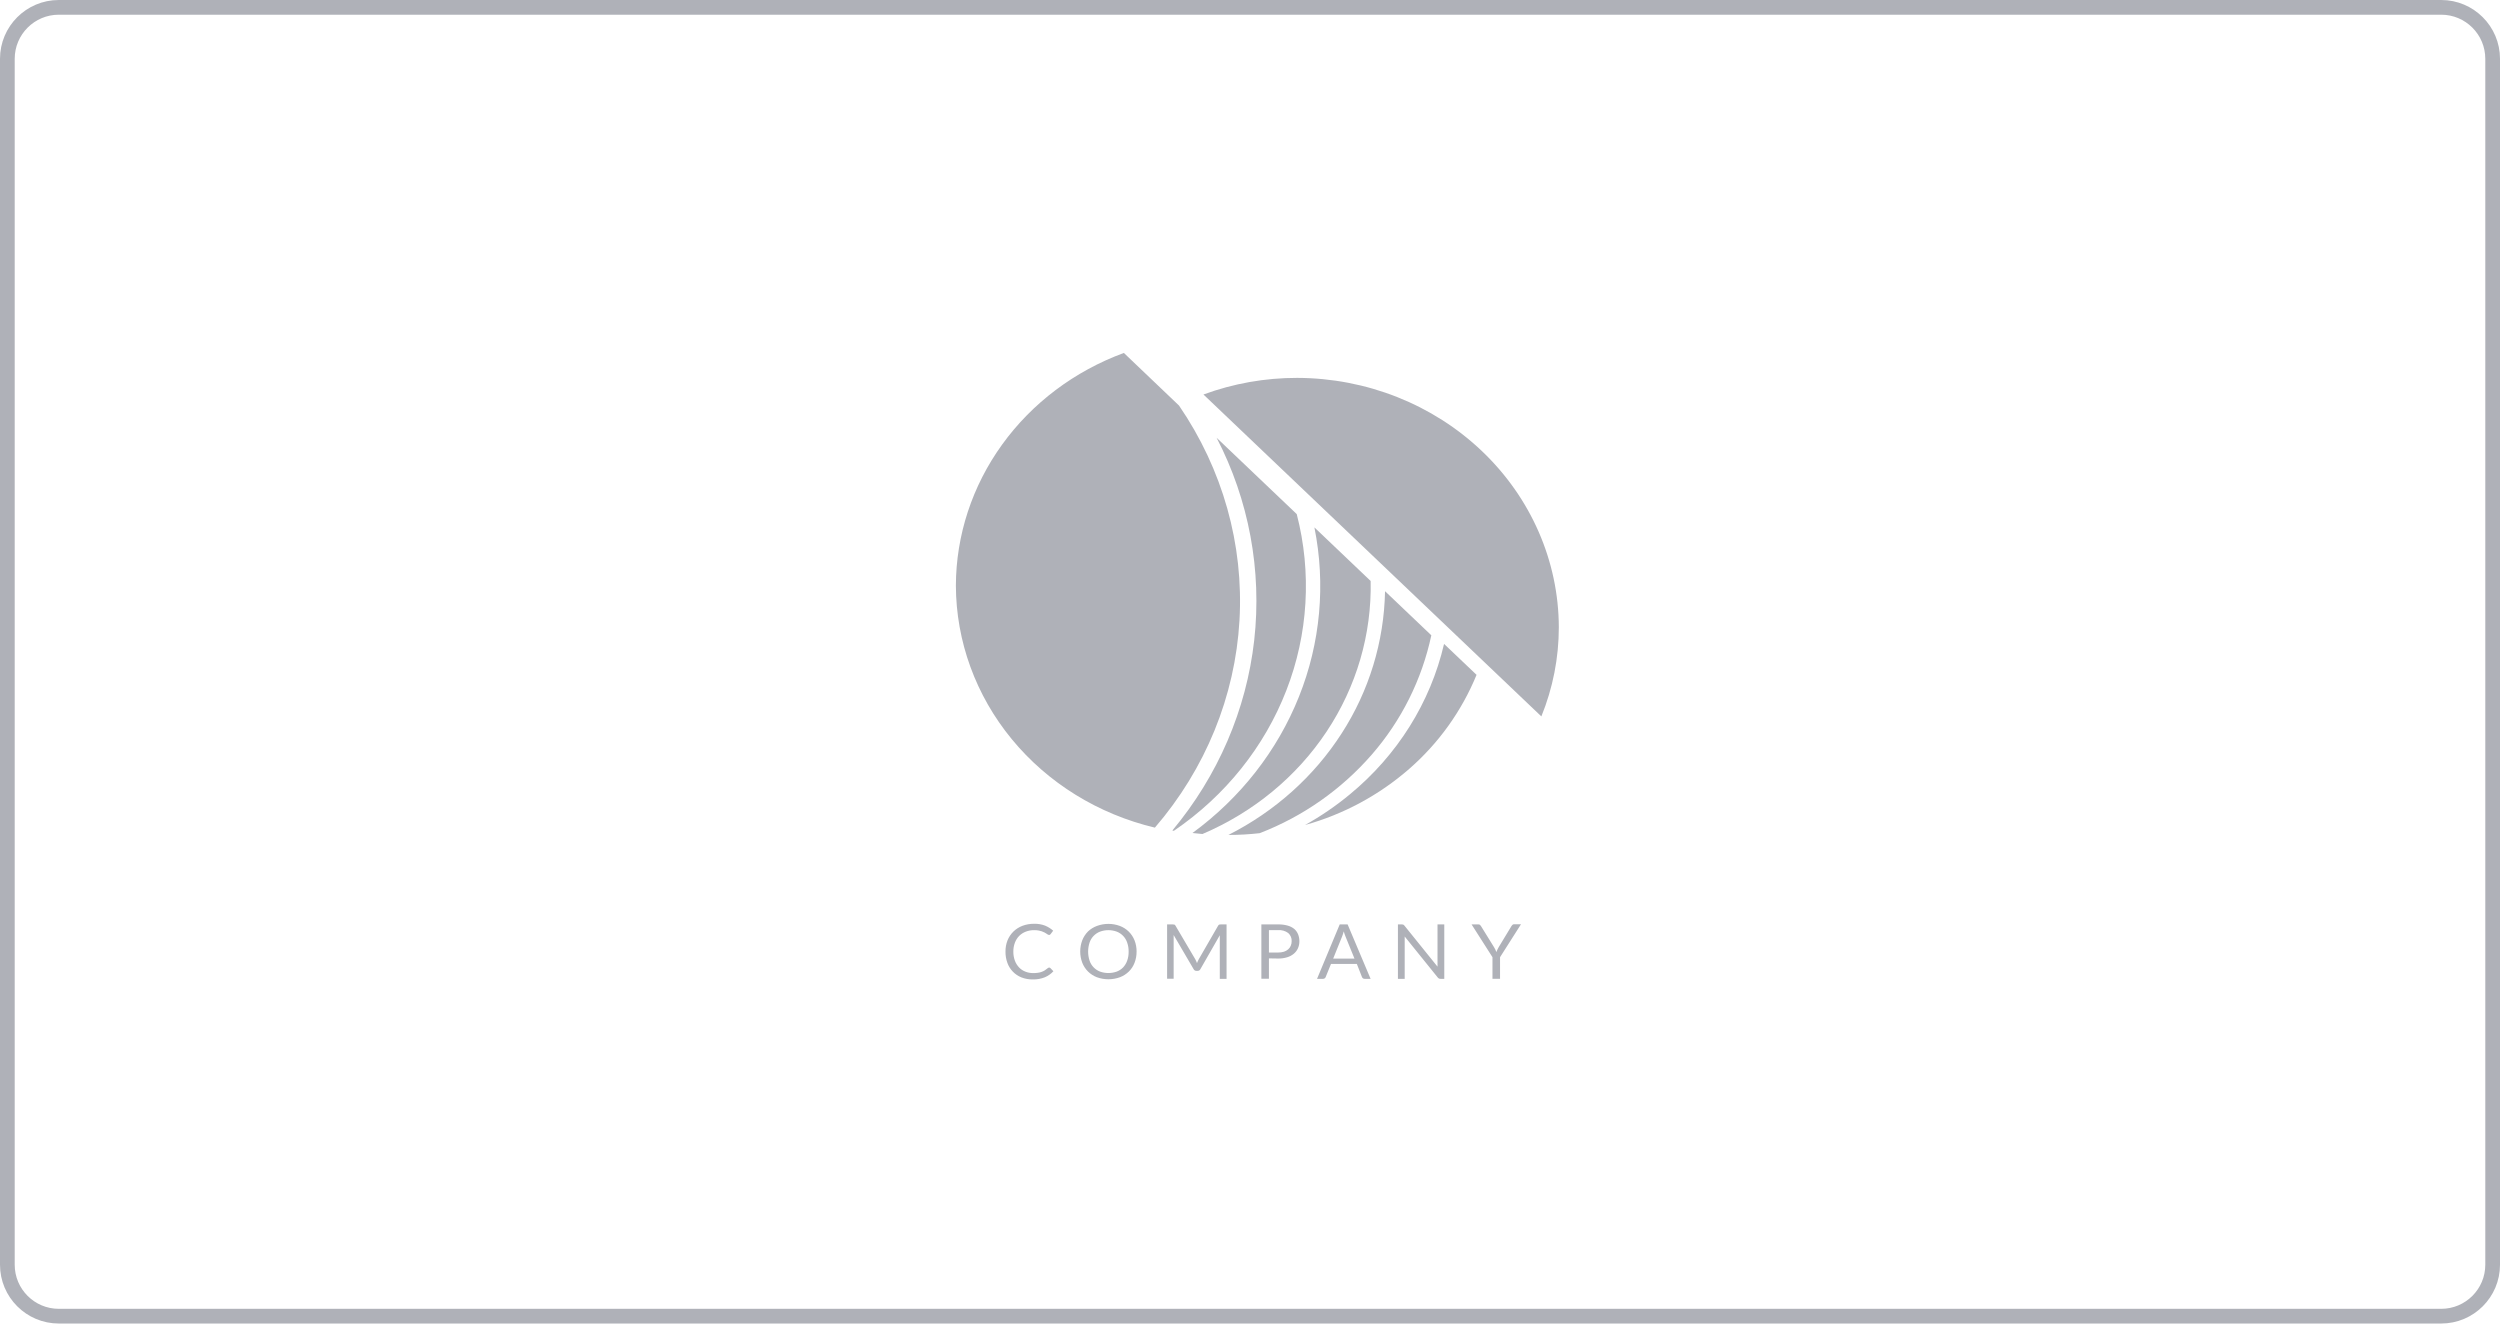
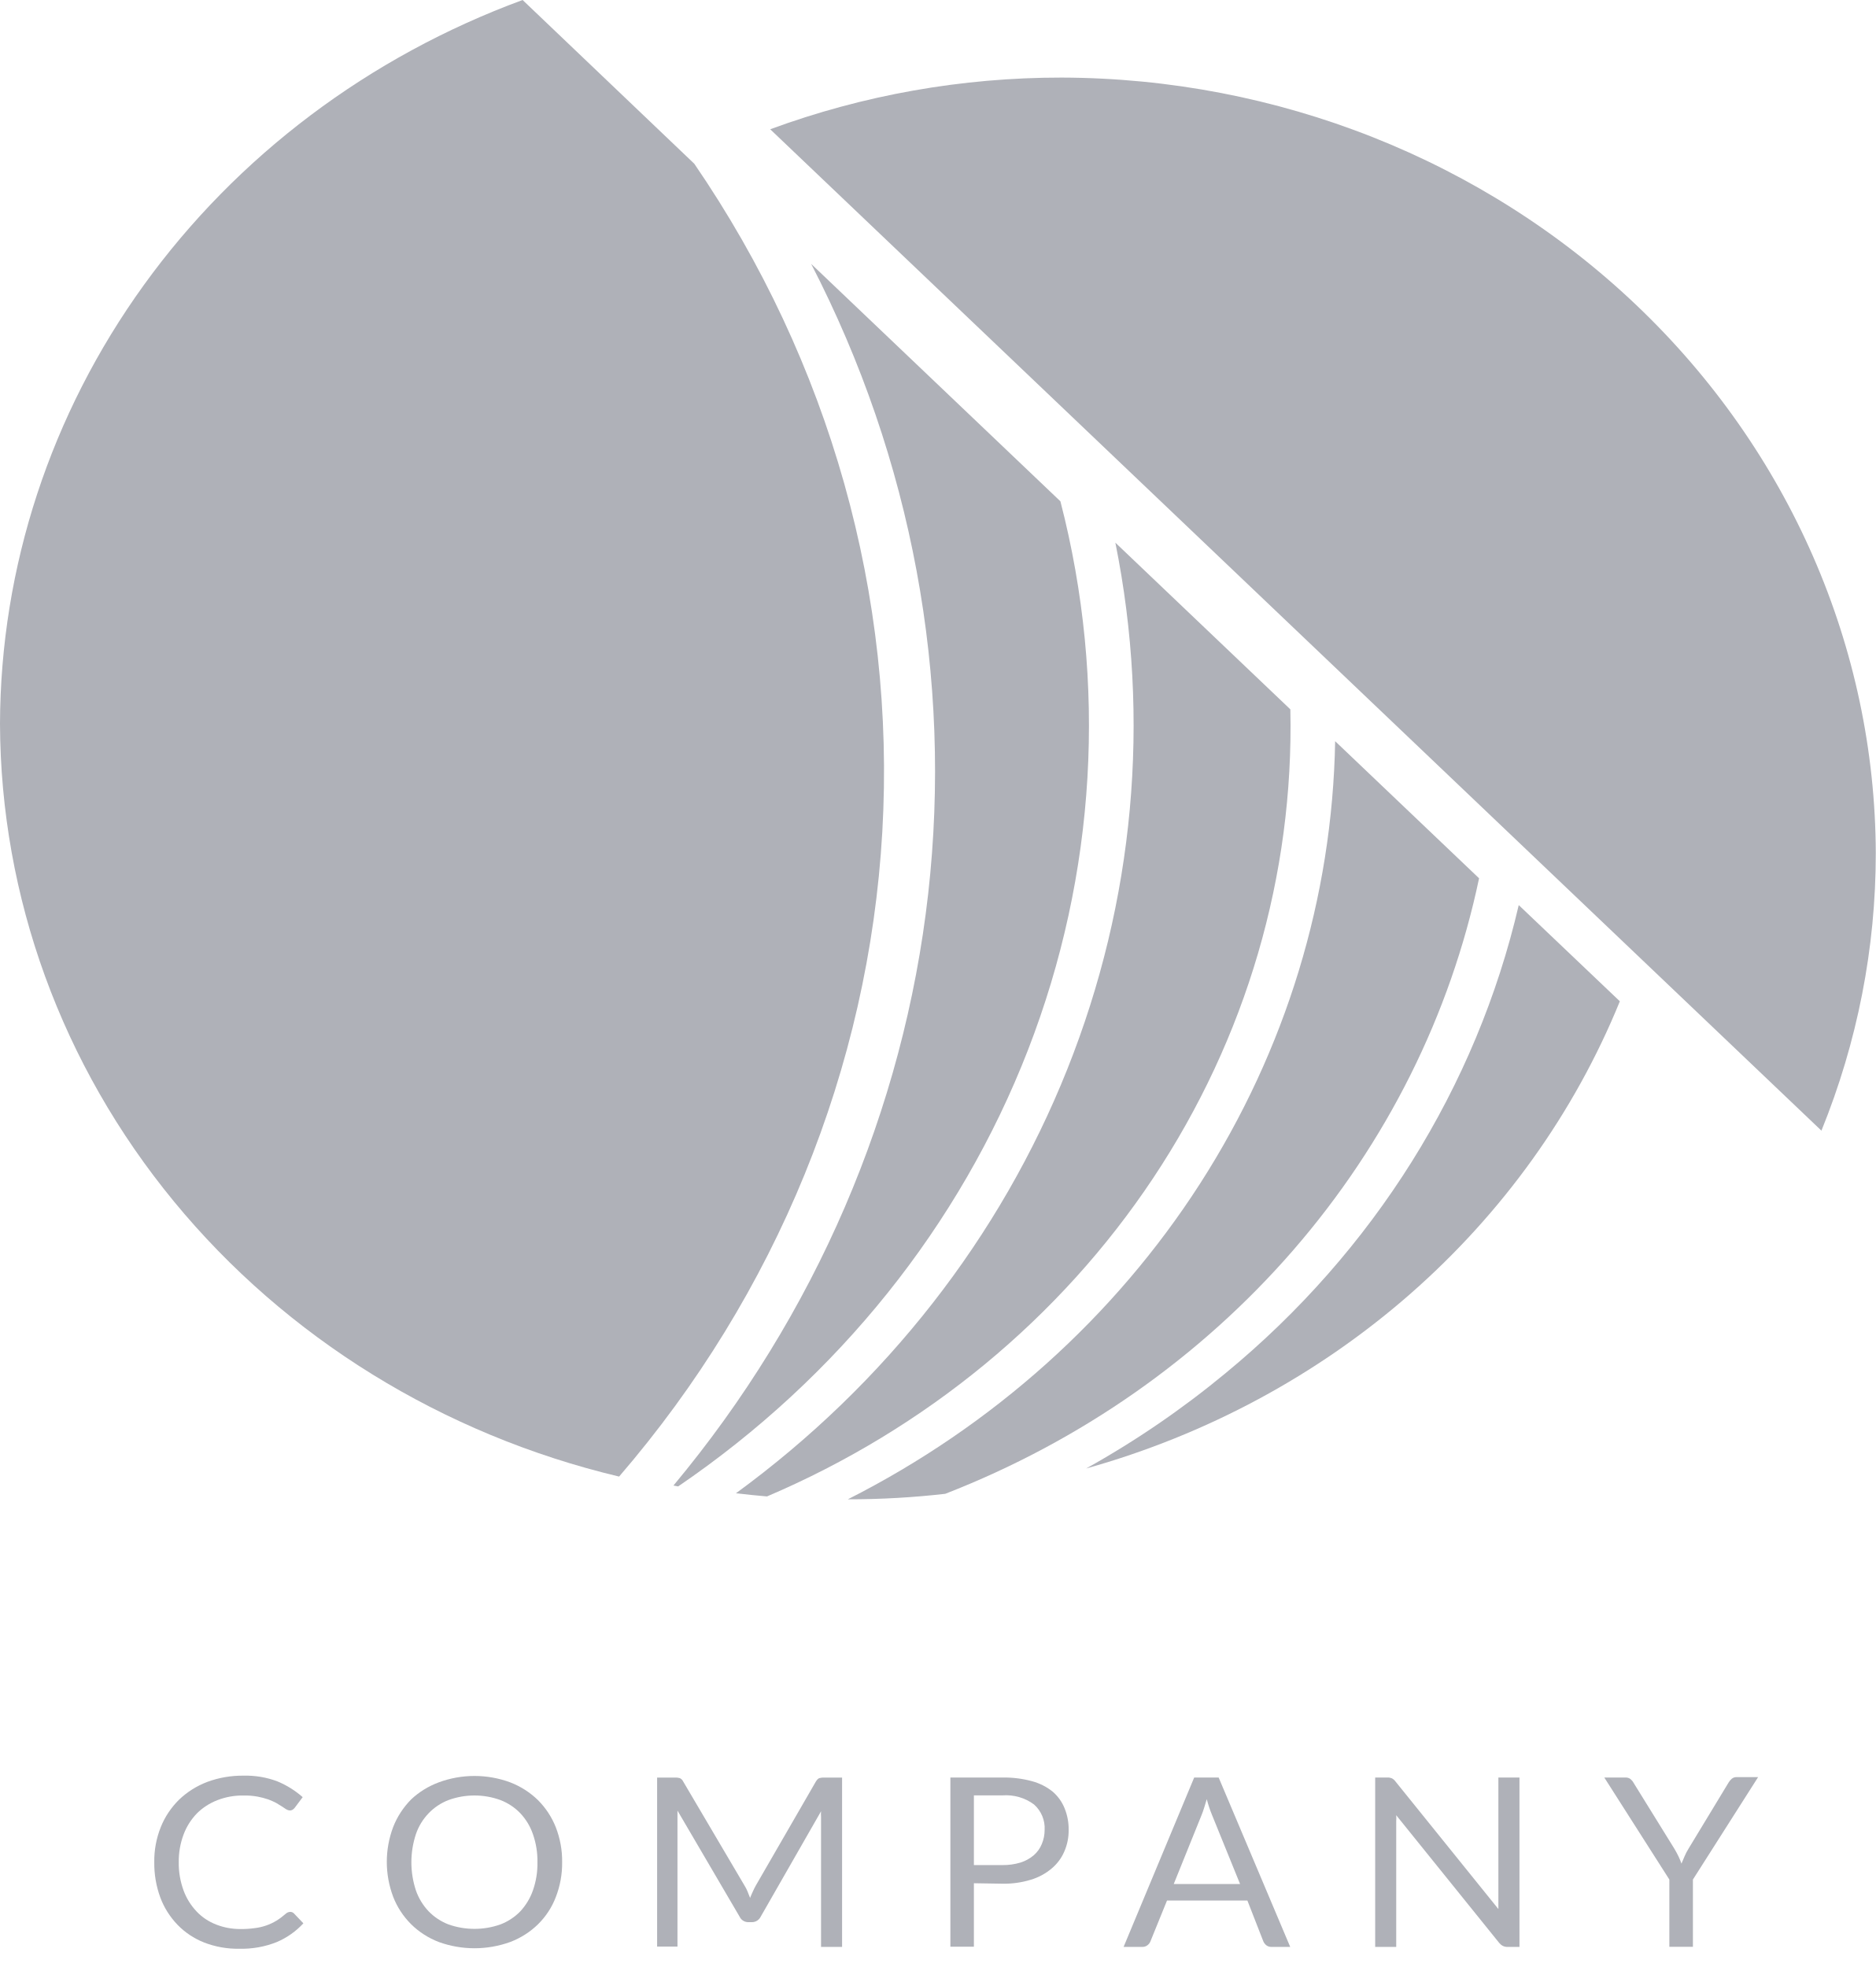
- <svg xmlns="http://www.w3.org/2000/svg" width="170" height="90" fill="none">
-   <rect x=".5" y=".5" width="169" height="89" rx="3.5" stroke="#AFB1B8" />
-   <path d="M71.346 65.795a.118.118 0 01.08.034l.205.216c-.16.174-.357.314-.579.409-.26.104-.539.154-.82.147a2.011 2.011 0 01-.772-.137 1.672 1.672 0 01-.957-.986 2.163 2.163 0 01-.13-.767 2.016 2.016 0 01.14-.77c.09-.222.226-.425.4-.597.175-.17.385-.302.617-.39.253-.094.523-.14.794-.137.253-.006.504.036.739.125.203.084.39.2.552.345l-.172.23a.173.173 0 01-.043.042.11.11 0 01-.07.018.157.157 0 01-.075-.025l-.092-.061-.129-.079a1.401 1.401 0 00-.406-.137 1.642 1.642 0 00-.306-.024 1.533 1.533 0 00-.571.102 1.29 1.29 0 00-.448.29c-.128.133-.227.29-.29.46-.073.196-.109.401-.106.608-.003.21.033.42.106.618.062.169.16.325.285.458.118.125.264.222.427.284.168.067.348.1.53.099.105.001.21-.005.314-.02.17-.02.332-.076.475-.164.073-.046.14-.096.204-.152a.153.153 0 01.097-.04zM77.287 64.71c.003.26-.044.52-.139.763a1.655 1.655 0 01-.387.592 1.754 1.754 0 01-.608.388 2.296 2.296 0 01-1.564 0 1.778 1.778 0 01-.605-.39 1.74 1.74 0 01-.39-.597 2.166 2.166 0 010-1.527c.087-.223.22-.427.39-.6a1.78 1.78 0 01.605-.375 2.258 2.258 0 011.564 0c.228.088.435.22.607.39.17.17.301.37.388.59.096.245.143.505.14.767zm-.54 0a1.759 1.759 0 00-.098-.612 1.208 1.208 0 00-.71-.747 1.658 1.658 0 00-1.137 0 1.207 1.207 0 00-.712.747c-.13.4-.13.827 0 1.225a1.203 1.203 0 00.712.745c.367.131.77.131 1.137 0 .166-.063.314-.161.435-.286.123-.134.217-.29.275-.459.07-.197.102-.404.098-.612zM81.34 65.353l.055.137c.02-.049.038-.093.059-.137a1.28 1.28 0 01.067-.135l1.314-2.276c.026-.04.05-.064.075-.071a.323.323 0 01.108-.012h.388v3.702h-.46V63.84v-.115a1.13 1.13 0 010-.128l-1.322 2.309a.202.202 0 01-.078.084.216.216 0 01-.113.03h-.074c-.04.001-.08-.01-.113-.03a.2.2 0 01-.078-.084l-1.36-2.324v2.973h-.445v-3.695h.388a.323.323 0 01.108.012.15.15 0 01.072.071l1.343 2.279a.812.812 0 01.067.132zM86.287 65.17v1.386h-.514V62.86h1.147a2.25 2.25 0 01.64.08c.167.045.321.124.453.23.114.1.202.225.257.363.06.151.09.312.088.473.002.163-.03.323-.096.473a1.013 1.013 0 01-.277.37 1.27 1.27 0 01-.456.245c-.2.061-.41.09-.62.086l-.622-.01zm0-.398h.622c.136.002.27-.017.4-.056a.843.843 0 00.287-.16.651.651 0 00.175-.244.768.768 0 00.062-.312.677.677 0 00-.052-.3.707.707 0 00-.18-.253 1.033 1.033 0 00-.692-.199h-.622v1.524zM93.201 66.561h-.406a.181.181 0 01-.114-.034.226.226 0 01-.066-.086l-.35-.894h-1.757l-.363.894a.2.2 0 01-.064.083.181.181 0 01-.116.037h-.406l1.543-3.703h.535l1.564 3.703zm-2.546-1.375h1.45l-.612-1.507a2.6 2.6 0 01-.116-.348l-.059.194a1.84 1.84 0 01-.056.157l-.607 1.504zM95.423 62.875c.031.017.058.04.078.067l2.25 2.79v-.129-2.745h.46v3.703h-.257a.23.23 0 01-.105-.022.283.283 0 01-.082-.069l-2.248-2.788c.002.042.002.085 0 .127v2.753h-.46v-3.704h.272c.032 0 .063.005.092.017zM102.003 65.088v1.47h-.515v-1.47l-1.422-2.23h.46a.174.174 0 01.111.032.319.319 0 01.07.084l.889 1.438c.036.061.067.118.093.172.026.053.046.105.064.156l.067-.159c.025-.058.054-.115.088-.169l.877-1.448a.362.362 0 01.067-.079.16.16 0 01.11-.036h.466l-1.425 2.24zM81.086 56.644c.224.027.45.05.68.069 3.47-1.48 6.406-3.9 8.44-6.96 2.035-3.06 3.077-6.624 2.998-10.246l-3.825-3.644a20.22 20.22 0 01-1.05 11.512c-1.465 3.67-3.973 6.88-7.243 9.27z" fill="#AFB1B8" />
-   <path d="M79.72 56.475l.103.02c3.495-2.382 6.159-5.707 7.648-9.546a19.54 19.54 0 00.707-11.99l-5.448-5.19a24.082 24.082 0 012.557 13.768c-.532 4.728-2.463 9.214-5.567 12.938zM98.196 43.786c-.925 3.98-3.173 7.568-6.41 10.234a20.218 20.218 0 01-3.045 2.082 18.187 18.187 0 007.08-3.813 17.09 17.09 0 004.585-6.4l-2.21-2.103z" fill="#AFB1B8" />
-   <path d="M97.33 43.2l-3.147-2.997a18.474 18.474 0 01-2.952 9.67c-1.873 2.916-4.532 5.299-7.699 6.903h.016c.706 0 1.41-.04 2.111-.12a19.338 19.338 0 007.611-5.33 18.092 18.092 0 004.06-8.126zM80.176 27.58L76.423 24c-3.355 1.235-6.24 3.406-8.278 6.23-2.038 2.823-3.135 6.167-3.145 9.593.013 3.787 1.35 7.46 3.801 10.441 2.451 2.98 5.875 5.097 9.731 6.015 3.442-3.995 5.457-8.932 5.753-14.093.295-5.161-1.144-10.277-4.11-14.606zM106 42.649c-.014-4.492-1.893-8.797-5.227-11.973-3.334-3.177-7.852-4.967-12.567-4.98-2.179-.002-4.34.381-6.371 1.13l22.977 21.89A16.093 16.093 0 00106 42.65z" fill="#AFB1B8" />
+ <svg xmlns="http://www.w3.org/2000/svg" width="41" height="43" viewBox="0 0 41 43" fill="none">
+   <path d="M6.345 41.795C6.36 41.795 6.375 41.798 6.389 41.804C6.403 41.81 6.415 41.818 6.425 41.829L6.631 42.045C6.471 42.219 6.274 42.359 6.052 42.454C5.793 42.558 5.513 42.608 5.232 42.601C4.967 42.606 4.705 42.559 4.46 42.464C4.239 42.376 4.041 42.244 3.879 42.076C3.713 41.903 3.585 41.7 3.503 41.478C3.413 41.232 3.369 40.972 3.372 40.711C3.368 40.449 3.416 40.188 3.514 39.942C3.603 39.719 3.739 39.516 3.912 39.344C4.088 39.175 4.298 39.042 4.53 38.954C4.783 38.86 5.053 38.814 5.324 38.817C5.577 38.811 5.828 38.853 6.063 38.942C6.266 39.026 6.453 39.143 6.616 39.287L6.443 39.518C6.431 39.534 6.417 39.548 6.399 39.559C6.379 39.573 6.355 39.579 6.33 39.577C6.303 39.575 6.278 39.566 6.255 39.552L6.163 39.491L6.034 39.412C5.979 39.383 5.921 39.358 5.862 39.336C5.786 39.31 5.707 39.29 5.628 39.275C5.527 39.257 5.424 39.249 5.322 39.251C5.126 39.248 4.932 39.283 4.751 39.353C4.582 39.419 4.429 39.517 4.303 39.643C4.175 39.776 4.076 39.933 4.013 40.103C3.94 40.298 3.904 40.504 3.907 40.711C3.904 40.921 3.94 41.13 4.013 41.329C4.075 41.498 4.172 41.654 4.298 41.787C4.416 41.912 4.562 42.009 4.725 42.072C4.893 42.138 5.073 42.171 5.255 42.17C5.36 42.171 5.465 42.165 5.569 42.15C5.738 42.13 5.901 42.074 6.045 41.986C6.117 41.941 6.184 41.89 6.248 41.834C6.274 41.81 6.309 41.796 6.345 41.795Z" fill="#AFB1B8" />
+   <path d="M12.287 40.711C12.29 40.971 12.243 41.229 12.148 41.473C12.064 41.694 11.932 41.896 11.761 42.065C11.589 42.234 11.382 42.366 11.153 42.453C10.649 42.636 10.092 42.636 9.589 42.453C9.361 42.365 9.155 42.232 8.985 42.064C8.813 41.892 8.68 41.688 8.594 41.466C8.408 40.972 8.408 40.432 8.594 39.939C8.681 39.716 8.814 39.512 8.985 39.338C9.157 39.175 9.363 39.048 9.589 38.964C10.092 38.777 10.65 38.777 11.153 38.964C11.381 39.052 11.588 39.185 11.76 39.353C11.929 39.523 12.061 39.724 12.148 39.944C12.243 40.189 12.291 40.449 12.287 40.711ZM11.747 40.711C11.751 40.503 11.718 40.296 11.649 40.098C11.592 39.929 11.498 39.773 11.374 39.64C11.253 39.514 11.105 39.415 10.939 39.351C10.573 39.217 10.168 39.217 9.802 39.351C9.637 39.415 9.488 39.514 9.368 39.64C9.242 39.772 9.147 39.928 9.09 40.098C8.959 40.497 8.959 40.925 9.09 41.324C9.148 41.493 9.243 41.649 9.368 41.782C9.489 41.907 9.637 42.005 9.802 42.069C10.169 42.199 10.573 42.199 10.939 42.069C11.105 42.005 11.253 41.907 11.374 41.782C11.497 41.648 11.591 41.492 11.649 41.324C11.718 41.126 11.751 40.919 11.747 40.711Z" fill="#AFB1B8" />
+   <path d="M16.341 41.353L16.395 41.49C16.415 41.441 16.433 41.397 16.454 41.353C16.474 41.307 16.496 41.262 16.521 41.218L17.835 38.942C17.861 38.903 17.884 38.878 17.91 38.871C17.945 38.861 17.981 38.857 18.018 38.859H18.406V42.561H17.946V39.839C17.946 39.804 17.946 39.765 17.946 39.724C17.943 39.681 17.943 39.639 17.946 39.596L16.624 41.905C16.607 41.939 16.58 41.968 16.546 41.989C16.513 42.009 16.473 42.02 16.433 42.02H16.359C16.319 42.02 16.279 42.01 16.246 41.989C16.212 41.969 16.185 41.939 16.169 41.905L14.808 39.581C14.808 39.626 14.808 39.67 14.808 39.714C14.808 39.758 14.808 39.797 14.808 39.831V42.554H14.363V38.859H14.751C14.788 38.857 14.824 38.861 14.859 38.871C14.891 38.886 14.917 38.911 14.931 38.942L16.274 41.221C16.3 41.263 16.323 41.307 16.341 41.353Z" fill="#AFB1B8" />
+   <path d="M21.287 41.169V42.556H20.773V38.858H21.92C22.136 38.855 22.352 38.882 22.56 38.939C22.727 38.984 22.881 39.063 23.013 39.17C23.127 39.27 23.215 39.394 23.27 39.532C23.331 39.683 23.361 39.844 23.358 40.005C23.36 40.167 23.328 40.328 23.262 40.478C23.201 40.62 23.106 40.747 22.985 40.848C22.853 40.959 22.698 41.043 22.529 41.093C22.329 41.154 22.12 41.183 21.91 41.179L21.287 41.169ZM21.287 40.772H21.91C22.045 40.774 22.179 40.755 22.308 40.716C22.415 40.682 22.512 40.628 22.596 40.557C22.674 40.489 22.733 40.405 22.771 40.312C22.813 40.213 22.834 40.107 22.833 40C22.839 39.898 22.821 39.795 22.781 39.699C22.741 39.603 22.68 39.517 22.601 39.447C22.405 39.3 22.158 39.23 21.91 39.248H21.287V40.772Z" fill="#AFB1B8" />
+   <path d="M28.201 42.561H27.795C27.754 42.563 27.714 42.55 27.681 42.527C27.652 42.504 27.629 42.474 27.614 42.441L27.265 41.547H25.508L25.145 42.441C25.132 42.474 25.11 42.502 25.081 42.524C25.048 42.55 25.007 42.562 24.965 42.561H24.559L26.102 38.858H26.637L28.201 42.561ZM25.655 41.186H27.105L26.493 39.679C26.446 39.566 26.408 39.45 26.377 39.331L26.318 39.525C26.3 39.584 26.28 39.638 26.262 39.682L25.655 41.186Z" fill="#AFB1B8" />
+   <path d="M30.423 38.875C30.454 38.892 30.48 38.914 30.5 38.942L32.751 41.733C32.751 41.689 32.751 41.645 32.751 41.603C32.751 41.561 32.751 41.52 32.751 41.48V38.858H33.212V42.561H32.954C32.918 42.562 32.882 42.555 32.849 42.539C32.817 42.522 32.789 42.498 32.767 42.471L30.518 39.682C30.521 39.724 30.521 39.767 30.518 39.809C30.518 39.851 30.518 39.888 30.518 39.922V42.561H30.058V38.858H30.331C30.363 38.857 30.394 38.863 30.423 38.875Z" fill="#AFB1B8" />
+   <path d="M37.003 41.088V42.559H36.488V41.088L35.066 38.858H35.526C35.566 38.856 35.605 38.867 35.637 38.89C35.665 38.914 35.689 38.942 35.706 38.974L36.596 40.412C36.633 40.473 36.663 40.53 36.689 40.584C36.715 40.638 36.735 40.689 36.753 40.74L36.82 40.581C36.845 40.523 36.874 40.466 36.908 40.412L37.785 38.964C37.803 38.935 37.826 38.908 37.852 38.885C37.882 38.86 37.922 38.847 37.962 38.849H38.428L37.003 41.088Z" fill="#AFB1B8" />
+   <path d="M16.086 32.644C16.31 32.671 16.536 32.693 16.765 32.713C20.236 31.234 23.172 28.813 25.206 25.753C27.241 22.692 28.283 19.129 28.204 15.507L24.379 11.863C25.157 15.719 24.793 19.705 23.328 23.375C21.864 27.045 19.356 30.255 16.086 32.644Z" fill="#AFB1B8" />
+   <path d="M14.72 32.475L14.823 32.494C18.317 30.113 20.982 26.788 22.471 22.949C23.96 19.11 24.206 14.933 23.178 10.959L17.73 5.769C19.933 10.035 20.82 14.81 20.288 19.537C19.755 24.265 17.824 28.751 14.72 32.475Z" fill="#AFB1B8" />
+   <path d="M33.196 19.786C32.271 23.765 30.023 27.354 26.786 30.02C25.841 30.802 24.822 31.5 23.741 32.102C26.376 31.365 28.799 30.06 30.821 28.289C32.843 26.518 34.412 24.328 35.406 21.889L33.196 19.786Z" fill="#AFB1B8" />
+   <path d="M32.329 19.2L29.183 16.203C29.123 19.62 28.104 22.959 26.231 25.874C24.358 28.788 21.699 31.172 18.532 32.776H18.548C19.253 32.776 19.959 32.736 20.66 32.656C23.619 31.505 26.234 29.674 28.27 27.326C30.306 24.978 31.701 22.186 32.329 19.2Z" fill="#AFB1B8" />
+   <path d="M15.176 3.58L11.423 0C8.068 1.235 5.183 3.406 3.145 6.23C1.107 9.053 0.01 12.397 0 15.823H0C0.013 19.61 1.35 23.284 3.801 26.264C6.252 29.245 9.676 31.361 13.532 32.279C16.974 28.284 18.989 23.347 19.285 18.186C19.58 13.025 18.141 7.909 15.176 3.58Z" fill="#AFB1B8" />
+   <path d="M41 18.649C40.986 14.157 39.107 9.852 35.773 6.676C32.439 3.499 27.921 1.709 23.206 1.696C21.027 1.694 18.867 2.077 16.835 2.826L39.812 24.717C40.598 22.782 41.001 20.724 41 18.649Z" fill="#AFB1B8" />
</svg>
